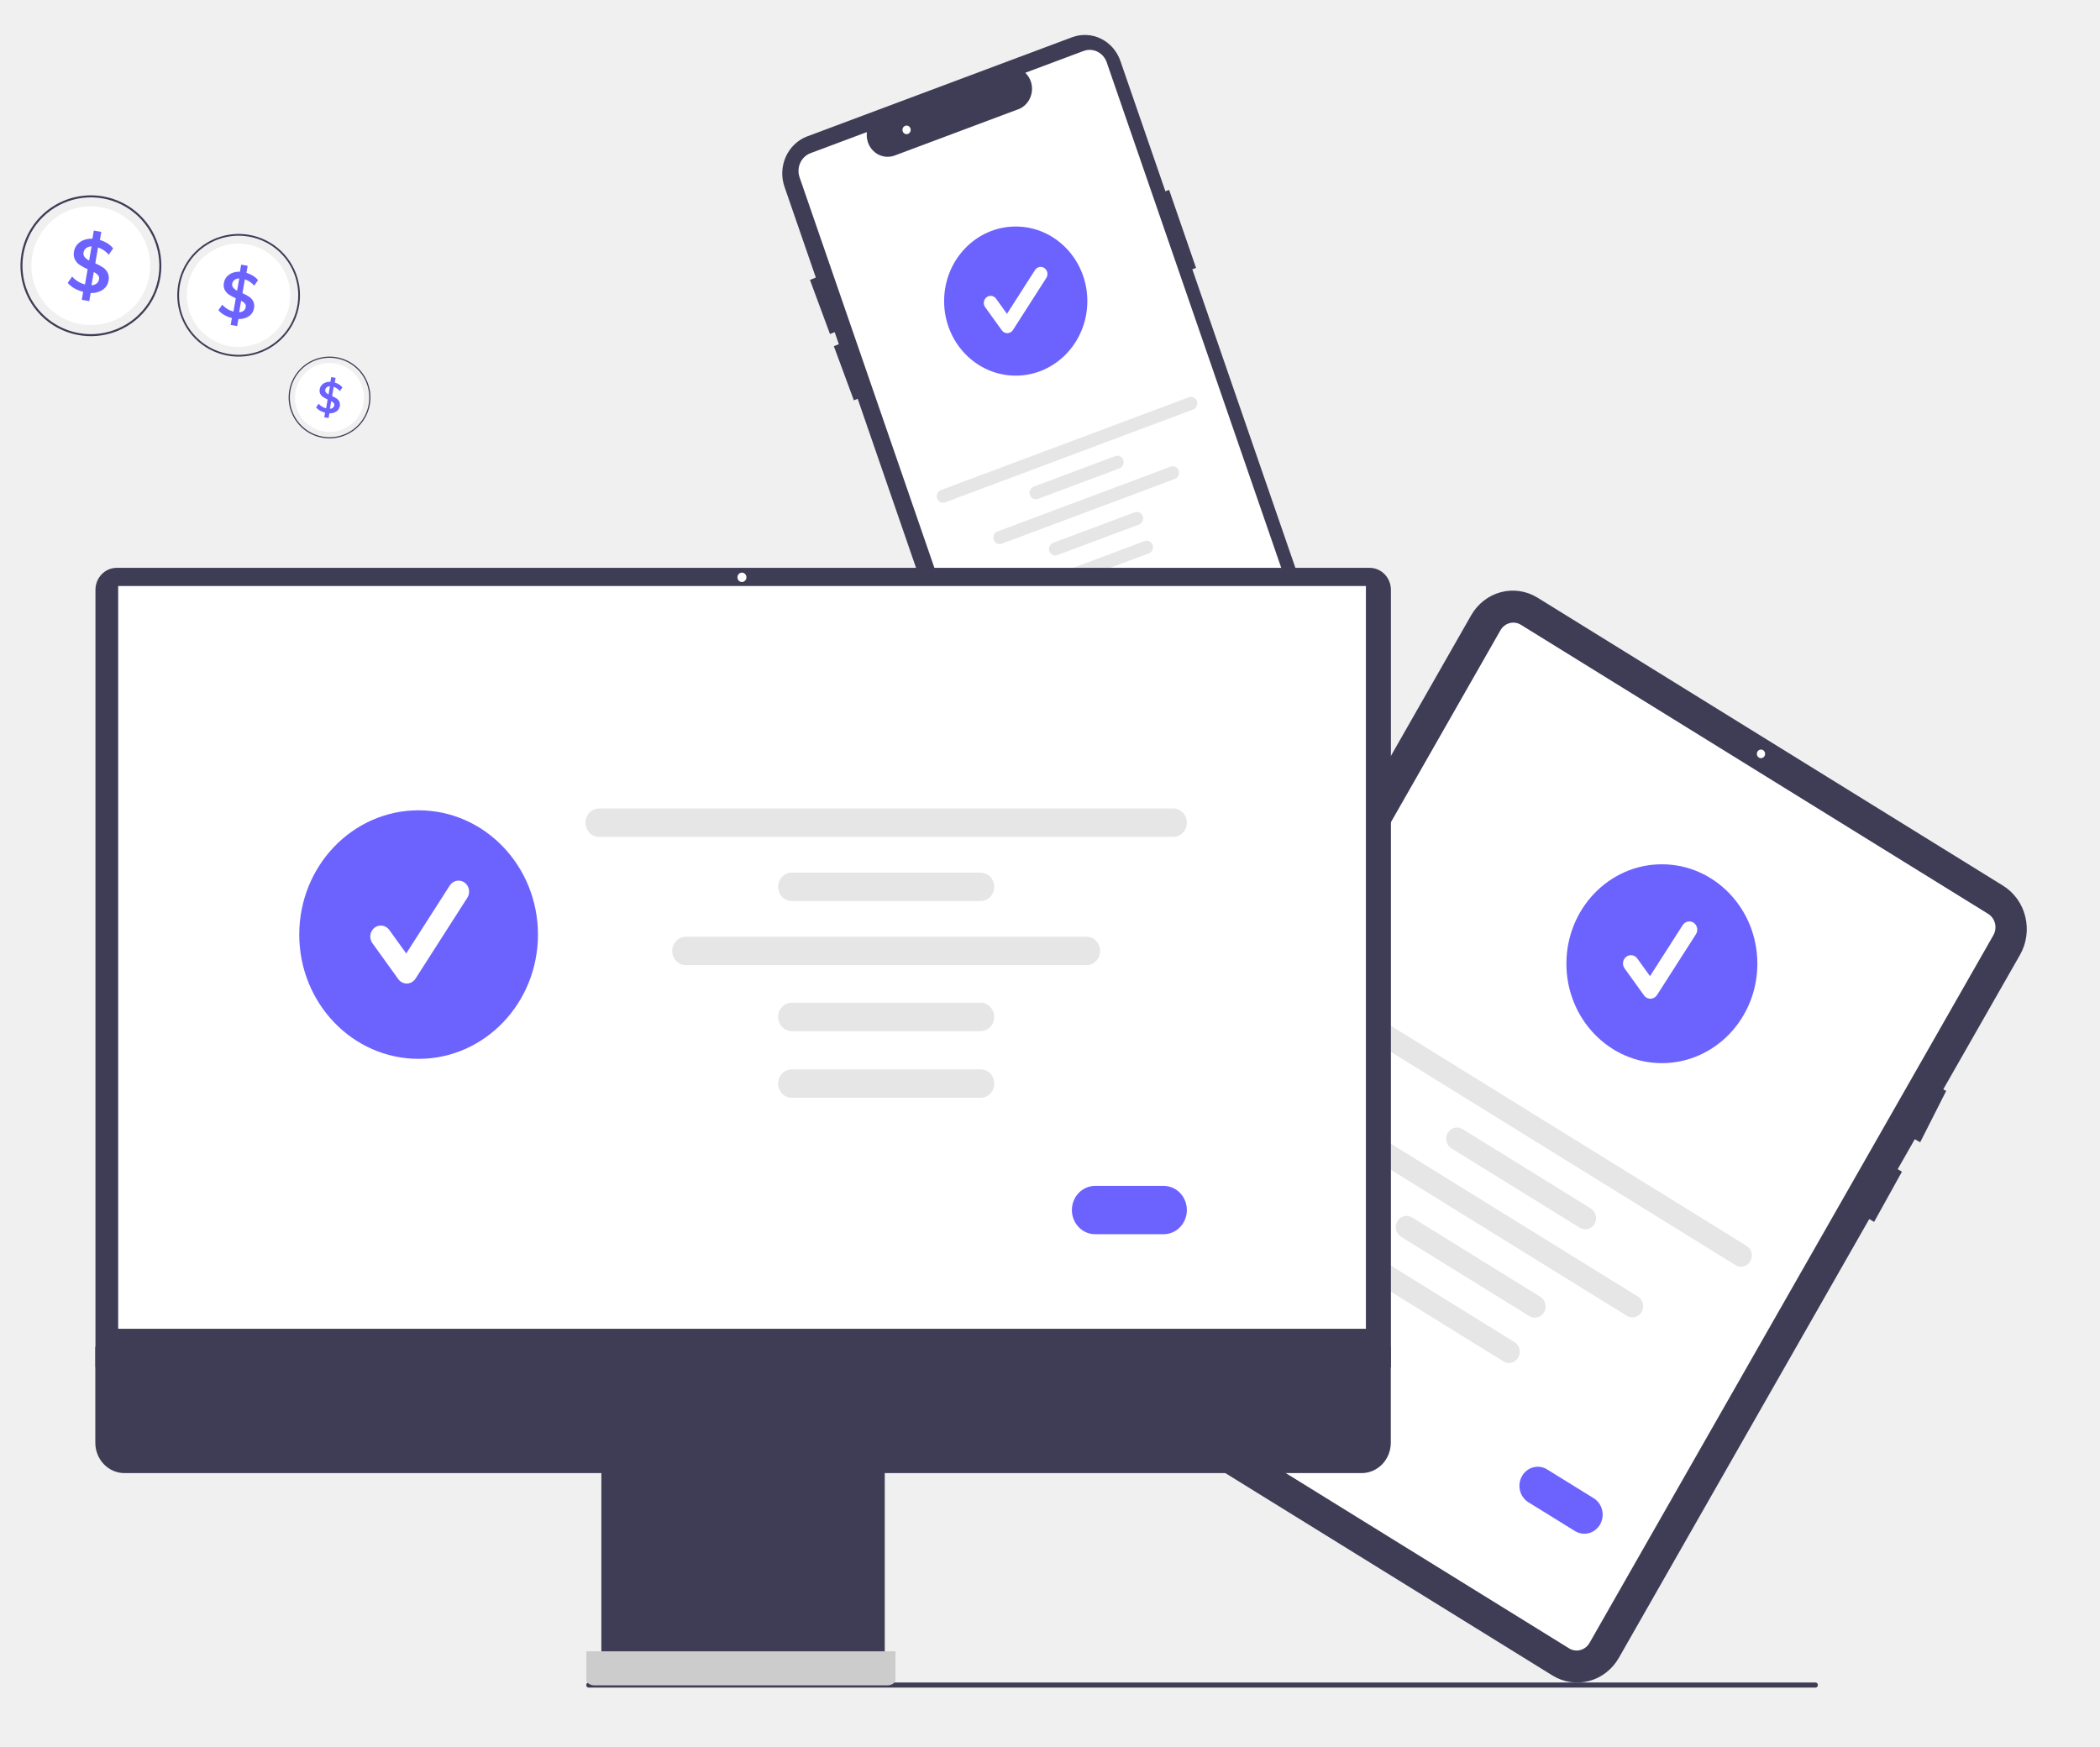
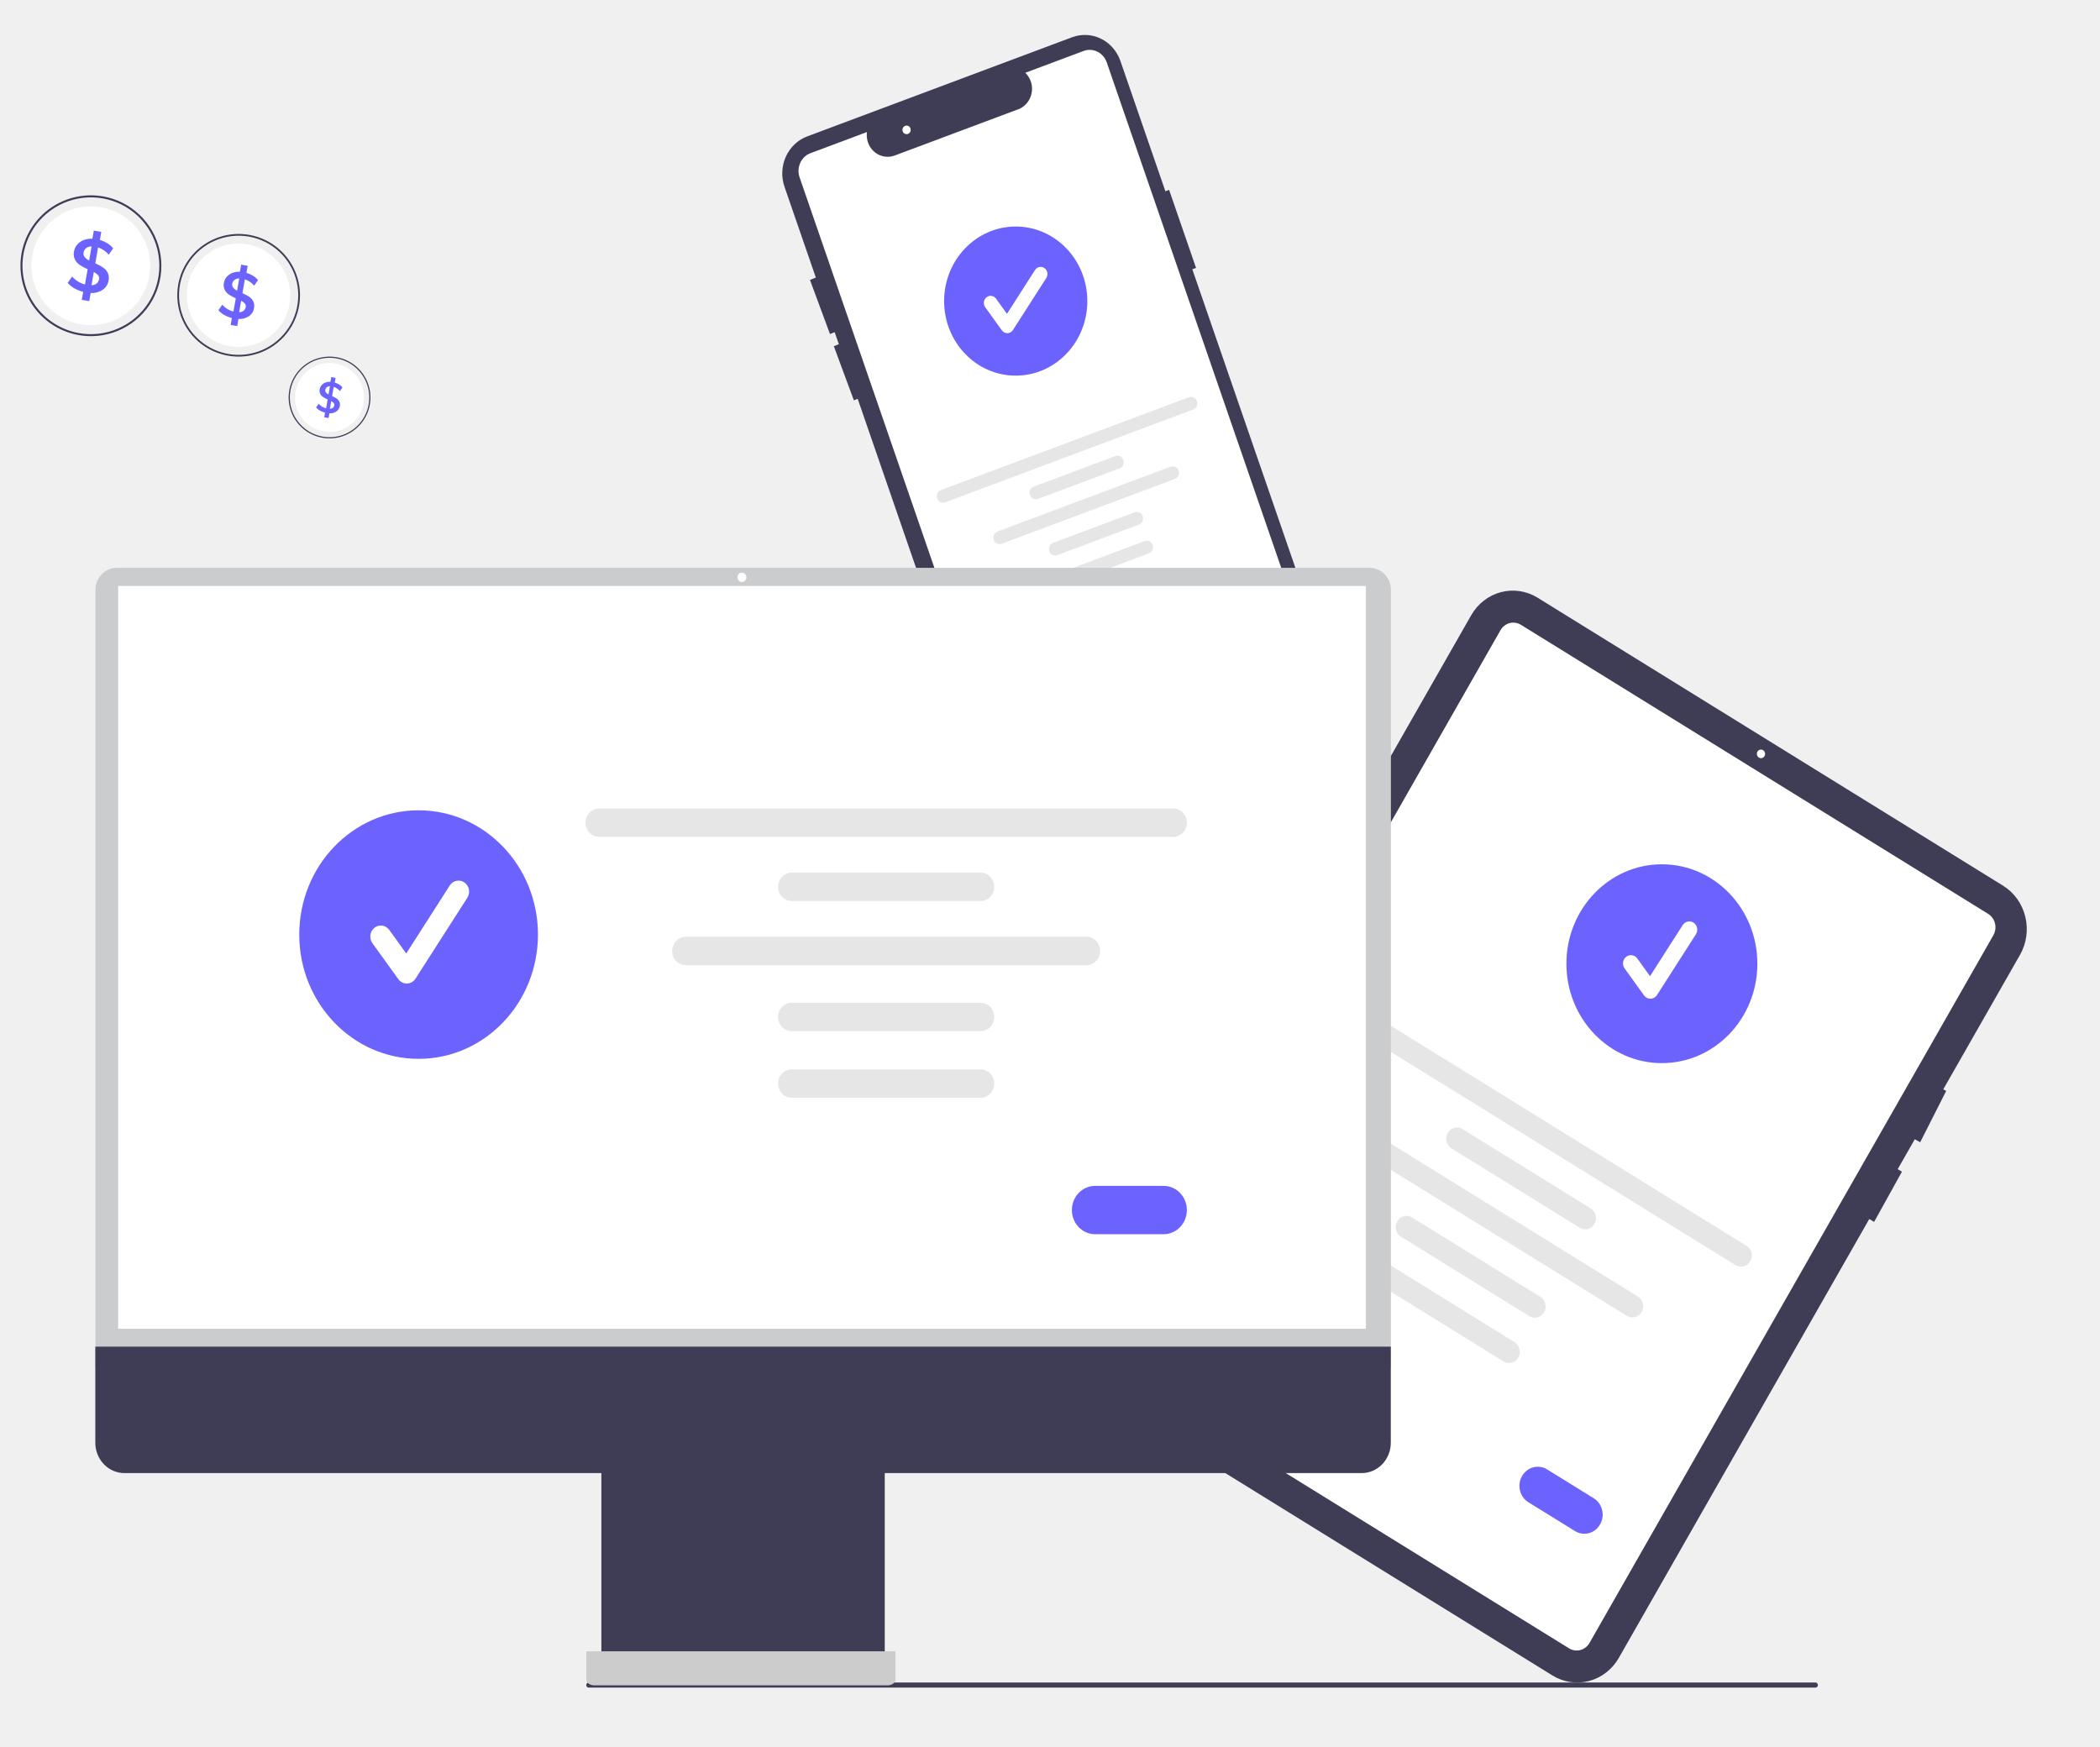
<svg xmlns="http://www.w3.org/2000/svg" width="1243" height="1034" viewBox="0 0 1243 1034" fill="none">
  <path d="M792.437 410.573L705.743 159.414L707.942 158.591L691.998 112.396L689.799 113.22L663.18 36.107C662.186 33.227 660.657 30.579 658.681 28.314C656.704 26.049 654.318 24.212 651.659 22.908C649.001 21.603 646.122 20.857 643.186 20.711C640.25 20.565 637.316 21.023 634.55 22.058L477.827 80.724C475.061 81.759 472.518 83.352 470.343 85.41C468.169 87.469 466.404 89.953 465.152 92.722C463.899 95.49 463.182 98.489 463.042 101.546C462.902 104.603 463.342 107.659 464.336 110.539L482.895 164.307L479.421 165.7L491.269 197.738L494.05 196.623L496.509 203.749L493.55 204.936L505.398 236.974L507.664 236.065L593.592 485.005C594.582 487.889 596.108 490.541 598.084 492.809C600.06 495.077 602.446 496.916 605.106 498.221C607.766 499.527 610.647 500.272 613.585 500.415C616.522 500.558 619.458 500.096 622.223 499.055L778.946 440.389C784.527 438.292 789.082 433.975 791.611 428.386C794.14 422.796 794.437 416.39 792.437 410.573Z" fill="#3F3D56" />
  <path d="M613.981 490.777C611.774 490.772 609.622 490.059 607.817 488.736C606.013 487.412 604.644 485.543 603.895 483.38L473.275 104.962C472.314 102.174 472.454 99.104 473.667 96.424C474.879 93.745 477.063 91.677 479.74 90.675L513.085 78.193L513.036 79.408C512.95 81.517 513.364 83.616 514.241 85.519C515.117 87.422 516.43 89.072 518.063 90.322C519.696 91.573 521.6 92.386 523.606 92.689C525.611 92.993 527.658 92.779 529.566 92.065L603.57 64.363C605.357 63.511 606.925 62.233 608.149 60.632C609.373 59.031 610.218 57.153 610.616 55.149C611.009 53.179 610.949 51.139 610.442 49.197C609.934 47.255 608.993 45.466 607.694 43.975L606.913 43.071L641.358 30.177C644.034 29.179 646.982 29.327 649.554 30.589C652.126 31.852 654.112 34.124 655.077 36.909L779.7 397.952C782.244 405.348 781.866 413.493 778.65 420.6C775.434 427.706 769.643 433.194 762.547 435.86L617.615 490.113C616.449 490.551 615.22 490.775 613.981 490.777Z" fill="white" />
  <path d="M601.212 222.372C624.621 222.372 643.598 202.61 643.598 178.232C643.598 153.854 624.621 134.092 601.212 134.092C577.803 134.092 558.826 153.854 558.826 178.232C558.826 202.61 577.803 222.372 601.212 222.372Z" fill="#6C63FF" />
  <path d="M706.245 242.422L559.459 297.368C559.001 297.541 558.514 297.618 558.027 297.595C557.54 297.571 557.062 297.448 556.62 297.232C556.179 297.016 555.783 296.712 555.455 296.336C555.127 295.961 554.873 295.522 554.708 295.044C554.543 294.566 554.47 294.059 554.494 293.552C554.517 293.045 554.636 292.547 554.845 292.088C555.053 291.629 555.346 291.217 555.708 290.876C556.069 290.535 556.491 290.272 556.951 290.101L703.737 235.155C704.661 234.812 705.679 234.864 706.566 235.301C707.454 235.738 708.139 236.524 708.471 237.486C708.803 238.448 708.755 239.508 708.338 240.433C707.921 241.358 707.168 242.074 706.245 242.422Z" fill="#E6E6E6" />
  <path d="M662.654 277.26L614.372 295.334C613.914 295.506 613.427 295.583 612.94 295.56C612.453 295.536 611.975 295.413 611.534 295.197C611.093 294.981 610.697 294.677 610.369 294.301C610.041 293.926 609.787 293.486 609.622 293.009C609.457 292.531 609.384 292.024 609.408 291.517C609.431 291.01 609.55 290.513 609.759 290.053C609.967 289.594 610.26 289.183 610.621 288.842C610.982 288.501 611.405 288.237 611.864 288.066L660.146 269.993C661.071 269.647 662.091 269.697 662.98 270.134C663.87 270.57 664.556 271.357 664.889 272.321C665.222 273.284 665.173 274.346 664.754 275.273C664.335 276.199 663.58 276.914 662.654 277.26Z" fill="#E6E6E6" />
  <path d="M674.138 310.53L625.856 328.604C625.397 328.775 624.911 328.851 624.425 328.827C623.938 328.803 623.461 328.679 623.021 328.463C622.581 328.247 622.185 327.942 621.858 327.567C621.53 327.192 621.277 326.753 621.112 326.276C620.947 325.799 620.875 325.293 620.898 324.786C620.921 324.28 621.04 323.783 621.247 323.324C621.455 322.866 621.747 322.454 622.107 322.113C622.468 321.772 622.889 321.508 623.347 321.336L671.629 303.263C672.555 302.917 673.574 302.967 674.464 303.404C675.353 303.84 676.04 304.627 676.373 305.591C676.705 306.554 676.657 307.616 676.237 308.542C675.818 309.469 675.063 310.184 674.138 310.53Z" fill="#E6E6E6" />
  <path d="M680.02 327.571L631.738 345.644C631.28 345.817 630.793 345.894 630.306 345.871C629.819 345.848 629.341 345.725 628.899 345.509C628.458 345.293 628.062 344.989 627.733 344.613C627.405 344.237 627.151 343.798 626.986 343.32C626.821 342.842 626.748 342.335 626.772 341.828C626.795 341.321 626.915 340.823 627.123 340.364C627.332 339.905 627.625 339.493 627.987 339.152C628.348 338.811 628.771 338.548 629.23 338.377L677.512 320.304C677.97 320.131 678.457 320.054 678.944 320.077C679.431 320.101 679.909 320.224 680.351 320.44C680.792 320.656 681.188 320.96 681.516 321.336C681.844 321.711 682.098 322.151 682.263 322.628C682.428 323.106 682.501 323.613 682.477 324.12C682.454 324.628 682.335 325.125 682.126 325.584C681.918 326.043 681.625 326.455 681.263 326.796C680.902 327.137 680.48 327.4 680.02 327.571Z" fill="#E6E6E6" />
  <path d="M695.394 283.526L592.956 321.871C592.497 322.044 592.01 322.121 591.523 322.098C591.036 322.075 590.558 321.951 590.117 321.736C589.676 321.52 589.28 321.215 588.951 320.84C588.623 320.464 588.369 320.025 588.204 319.547C588.04 319.069 587.967 318.562 587.99 318.055C588.014 317.548 588.133 317.05 588.341 316.591C588.55 316.132 588.843 315.72 589.204 315.38C589.566 315.039 589.988 314.775 590.447 314.605L692.886 276.259C693.344 276.086 693.831 276.009 694.318 276.033C694.805 276.056 695.283 276.179 695.724 276.395C696.165 276.611 696.562 276.915 696.89 277.291C697.218 277.666 697.472 278.106 697.637 278.583C697.802 279.061 697.874 279.568 697.851 280.075C697.827 280.583 697.708 281.08 697.5 281.539C697.291 281.998 696.998 282.41 696.637 282.751C696.275 283.092 695.853 283.355 695.394 283.526Z" fill="#E6E6E6" />
  <path d="M674.76 368.937L657.229 375.499C655.655 376.087 653.922 376 652.411 375.258C650.899 374.515 649.732 373.178 649.167 371.54C648.602 369.902 648.684 368.098 649.396 366.523C650.108 364.948 651.391 363.732 652.963 363.142L670.494 356.58C672.067 355.992 673.8 356.079 675.312 356.822C676.824 357.564 677.99 358.901 678.556 360.539C679.121 362.177 679.039 363.982 678.327 365.556C677.615 367.131 676.332 368.347 674.76 368.937Z" fill="#6C63FF" />
  <path d="M536.61 79.417C537.957 79.417 539.048 78.28 539.048 76.878C539.048 75.476 537.957 74.339 536.61 74.339C535.264 74.339 534.172 75.476 534.172 76.878C534.172 78.28 535.264 79.417 536.61 79.417Z" fill="white" />
  <path d="M1054.49 784.755C1056.72 775.902 1062.07 768.249 1069.48 763.322C1070.21 762.834 1069.45 761.673 1068.71 762.16C1061.02 767.303 1055.46 775.279 1053.16 784.496C1052.95 785.375 1054.28 785.629 1054.49 784.755Z" fill="white" />
  <path d="M1195.66 565.233L1150.23 644.849L1151.96 645.797L1136.57 676.172L1133.37 674.406L1123.26 692.112L1125.77 693.616L1109.29 723.337L1106.43 721.62L958.188 981.426C954.301 988.225 947.982 993.14 940.618 995.092C933.254 997.045 925.447 995.875 918.91 991.84L643.32 821.312C636.791 817.264 632.07 810.683 630.195 803.014C628.321 795.345 629.444 787.215 633.32 780.408L870.794 364.216C874.682 357.417 881.001 352.501 888.365 350.549C895.729 348.597 903.535 349.767 910.072 353.802L1185.66 524.33C1192.19 528.381 1196.91 534.961 1198.78 542.629C1200.66 550.297 1199.53 558.426 1195.66 565.233Z" fill="#3F3D56" />
  <path d="M928.732 975.774L652.171 804.647C650.159 803.399 648.705 801.37 648.127 799.007C647.549 796.643 647.895 794.137 649.089 792.039L888.139 373.077C889.338 370.982 891.285 369.467 893.555 368.865C895.825 368.264 898.231 368.624 900.246 369.868L1176.81 540.995C1178.82 542.243 1180.27 544.272 1180.85 546.635C1181.43 548.999 1181.08 551.505 1179.89 553.603L940.84 972.565C939.641 974.66 937.693 976.175 935.423 976.777C933.153 977.378 930.747 977.018 928.732 975.774Z" fill="white" />
  <path d="M1042.34 448.809C1043.68 448.809 1044.77 447.673 1044.77 446.27C1044.77 444.868 1043.68 443.732 1042.34 443.732C1040.99 443.732 1039.9 444.868 1039.9 446.27C1039.9 447.673 1040.99 448.809 1042.34 448.809Z" fill="white" />
  <path d="M1027.25 748.927L796.389 606.079C795.665 605.635 795.032 605.046 794.527 604.347C794.022 603.647 793.654 602.851 793.445 602.003C793.237 601.156 793.19 600.273 793.31 599.407C793.429 598.541 793.712 597.708 794.141 596.956C794.57 596.203 795.138 595.547 795.811 595.023C796.485 594.5 797.251 594.12 798.066 593.906C798.88 593.692 799.728 593.647 800.559 593.775C801.39 593.903 802.189 594.2 802.91 594.65L1033.77 737.498C1034.49 737.942 1035.13 738.531 1035.63 739.23C1036.14 739.93 1036.5 740.726 1036.71 741.574C1036.92 742.421 1036.97 743.303 1036.85 744.17C1036.73 745.036 1036.45 745.869 1036.02 746.621C1035.59 747.374 1035.02 748.03 1034.35 748.554C1033.67 749.077 1032.91 749.457 1032.09 749.671C1031.28 749.885 1030.43 749.93 1029.6 749.802C1028.77 749.674 1027.97 749.377 1027.25 748.927Z" fill="#E6E6E6" />
  <path d="M935.067 726.793L859.131 679.806C858.41 679.36 857.78 678.771 857.278 678.071C856.776 677.372 856.411 676.577 856.204 675.731C855.997 674.885 855.953 674.005 856.072 673.14C856.192 672.276 856.474 671.445 856.902 670.695C857.331 669.944 857.897 669.289 858.568 668.766C859.24 668.243 860.004 667.863 860.816 667.648C861.629 667.433 862.474 667.386 863.304 667.511C864.133 667.636 864.931 667.93 865.652 668.376L941.588 715.363C942.309 715.809 942.938 716.398 943.44 717.098C943.942 717.797 944.307 718.592 944.513 719.438C944.72 720.284 944.765 721.164 944.645 722.028C944.525 722.892 944.243 723.723 943.815 724.473C943.387 725.224 942.821 725.879 942.149 726.402C941.478 726.925 940.714 727.305 939.902 727.52C939.09 727.735 938.245 727.782 937.415 727.657C936.585 727.532 935.787 727.239 935.067 726.793Z" fill="#E6E6E6" />
  <path d="M905.211 779.118L829.275 732.131C827.82 731.231 826.768 729.765 826.35 728.057C825.933 726.348 826.184 724.537 827.049 723.022C827.914 721.506 829.321 720.41 830.961 719.975C832.602 719.54 834.341 719.802 835.796 720.702L911.732 767.689C912.453 768.135 913.082 768.724 913.584 769.423C914.086 770.122 914.451 770.918 914.658 771.764C914.864 772.61 914.909 773.49 914.789 774.354C914.67 775.218 914.387 776.049 913.959 776.799C913.531 777.55 912.965 778.205 912.294 778.728C911.622 779.25 910.859 779.63 910.046 779.845C909.234 780.061 908.389 780.107 907.559 779.983C906.729 779.858 905.931 779.564 905.211 779.118Z" fill="#E6E6E6" />
  <path d="M889.92 805.919L813.984 758.932C813.261 758.487 812.63 757.898 812.126 757.199C811.622 756.5 811.255 755.704 811.047 754.857C810.839 754.01 810.794 753.129 810.913 752.263C811.033 751.398 811.315 750.566 811.744 749.814C812.173 749.062 812.74 748.406 813.412 747.883C814.085 747.36 814.85 746.98 815.664 746.766C816.478 746.551 817.324 746.506 818.155 746.632C818.986 746.759 819.784 747.055 820.505 747.503L896.441 794.49C897.165 794.934 897.798 795.522 898.303 796.222C898.808 796.921 899.176 797.718 899.385 798.565C899.594 799.413 899.64 800.295 899.521 801.162C899.401 802.028 899.119 802.861 898.69 803.614C898.261 804.366 897.693 805.023 897.019 805.546C896.346 806.069 895.579 806.449 894.765 806.663C893.95 806.877 893.102 806.922 892.271 806.794C891.439 806.666 890.64 806.369 889.92 805.919Z" fill="#E6E6E6" />
  <path d="M962.936 778.94L801.826 679.25C800.378 678.346 799.332 676.881 798.919 675.176C798.506 673.471 798.758 671.665 799.621 670.154C800.483 668.642 801.886 667.548 803.521 667.111C805.156 666.673 806.892 666.929 808.347 667.821L969.457 767.511C970.181 767.955 970.814 768.544 971.32 769.243C971.825 769.943 972.192 770.739 972.401 771.587C972.61 772.434 972.657 773.317 972.537 774.183C972.418 775.049 972.136 775.882 971.706 776.635C971.277 777.387 970.709 778.044 970.036 778.567C969.362 779.091 968.596 779.47 967.781 779.684C966.966 779.899 966.119 779.943 965.287 779.815C964.456 779.688 963.657 779.39 962.936 778.94Z" fill="#E6E6E6" />
  <path d="M932.229 906.344L904.657 889.284C902.185 887.751 900.399 885.259 899.691 882.355C898.983 879.452 899.411 876.374 900.88 873.799C902.35 871.224 904.741 869.361 907.528 868.62C910.315 867.88 913.271 868.322 915.746 869.849L943.318 886.91C945.792 888.441 947.582 890.933 948.292 893.839C949.002 896.744 948.575 899.824 947.104 902.401C945.634 904.978 943.241 906.842 940.451 907.581C937.661 908.321 934.703 907.876 932.229 906.344Z" fill="#6C63FF" />
  <path d="M983.67 629.34C1014.88 629.34 1040.19 602.99 1040.19 570.486C1040.19 537.982 1014.88 511.632 983.67 511.632C952.458 511.632 927.155 537.982 927.155 570.486C927.155 602.99 952.458 629.34 983.67 629.34Z" fill="#6C63FF" />
-   <path d="M56.5 809.451H823.286V349.159C823.282 345.71 821.959 342.404 819.607 339.965C817.255 337.527 814.066 336.155 810.74 336.151H69.046C65.72 336.155 62.531 337.527 60.179 339.965C57.827 342.404 56.504 345.71 56.5 349.159V809.451Z" fill="#3F3D56" />
+   <path d="M56.5 809.451H823.286V349.159C823.282 345.71 821.959 342.404 819.607 339.965C817.255 337.527 814.066 336.155 810.74 336.151H69.046C65.72 336.155 62.531 337.527 60.179 339.965C57.827 342.404 56.504 345.71 56.5 349.159V809.451Z" fill="#CBCCCE" />
  <path d="M808.488 346.908H69.952V786.593H808.488V346.908Z" fill="white" />
  <path d="M56.416 797.169V854.069C56.416 856.427 56.862 858.763 57.729 860.942C58.596 863.122 59.866 865.102 61.468 866.77C63.07 868.438 64.971 869.761 67.064 870.664C69.156 871.566 71.399 872.031 73.665 872.031H355.949V984.325H352.199C351.905 984.325 351.614 984.385 351.342 984.502C351.07 984.619 350.823 984.791 350.615 985.008C350.407 985.225 350.242 985.482 350.129 985.765C350.017 986.048 349.959 986.351 349.959 986.658V994.468C349.959 994.775 350.017 995.078 350.129 995.361C350.242 995.644 350.407 995.902 350.615 996.118C350.823 996.335 351.07 996.507 351.342 996.624C351.614 996.741 351.905 996.802 352.199 996.802H439.819H527.438C527.732 996.802 528.024 996.741 528.296 996.624C528.567 996.507 528.814 996.335 529.022 996.118C529.231 995.902 529.396 995.644 529.508 995.361C529.621 995.078 529.679 994.775 529.679 994.468V986.658C529.679 986.352 529.621 986.048 529.508 985.765C529.396 985.482 529.231 985.225 529.022 985.008C528.814 984.791 528.567 984.619 528.296 984.502C528.024 984.385 527.732 984.325 527.438 984.325H523.688V872.031H805.973C808.238 872.031 810.481 871.566 812.574 870.664C814.666 869.761 816.568 868.438 818.169 866.77C819.771 865.102 821.042 863.122 821.908 860.943C822.775 858.763 823.221 856.427 823.221 854.069V797.169L56.416 797.169Z" fill="#3F3D56" />
  <path d="M694.43 495.415H354.627C352.485 495.415 350.43 494.529 348.915 492.951C347.401 491.374 346.55 489.235 346.55 487.004C346.55 484.773 347.401 482.634 348.915 481.056C350.43 479.479 352.485 478.593 354.627 478.593H694.43C696.572 478.593 698.627 479.479 700.142 481.056C701.656 482.634 702.507 484.773 702.507 487.004C702.507 489.235 701.656 491.374 700.142 492.951C698.627 494.529 696.572 495.415 694.43 495.415Z" fill="#E6E6E6" />
  <path d="M580.414 533.384H468.643C466.501 533.384 464.446 532.498 462.931 530.921C461.416 529.343 460.565 527.204 460.565 524.973C460.565 522.742 461.416 520.602 462.931 519.025C464.446 517.447 466.501 516.561 468.643 516.561H580.414C582.556 516.561 584.61 517.447 586.125 519.025C587.64 520.602 588.491 522.742 588.491 524.973C588.491 527.204 587.64 529.343 586.125 530.921C584.61 532.498 582.556 533.384 580.414 533.384Z" fill="#E6E6E6" />
  <path d="M580.414 610.403H468.643C466.501 610.403 464.446 609.517 462.931 607.939C461.416 606.362 460.565 604.222 460.565 601.991C460.565 599.761 461.416 597.621 462.931 596.044C464.446 594.466 466.501 593.58 468.643 593.58H580.414C582.556 593.58 584.61 594.466 586.125 596.044C587.64 597.621 588.491 599.761 588.491 601.991C588.491 604.222 587.64 606.362 586.125 607.939C584.61 609.517 582.556 610.403 580.414 610.403Z" fill="#E6E6E6" />
  <path d="M580.414 649.851H468.643C467.582 649.851 466.532 649.633 465.552 649.211C464.572 648.788 463.682 648.168 462.932 647.387C462.182 646.606 461.587 645.679 461.181 644.659C460.775 643.638 460.566 642.544 460.566 641.44C460.566 640.335 460.775 639.242 461.181 638.221C461.587 637.201 462.182 636.273 462.932 635.492C463.682 634.711 464.572 634.092 465.552 633.669C466.532 633.246 467.582 633.029 468.643 633.029H580.414C581.474 633.029 582.525 633.246 583.505 633.669C584.485 634.092 585.375 634.711 586.125 635.492C586.875 636.273 587.47 637.201 587.876 638.221C588.282 639.242 588.491 640.335 588.491 641.44C588.491 642.544 588.282 643.638 587.876 644.659C587.47 645.679 586.875 646.606 586.125 647.387C585.375 648.168 584.485 648.788 583.505 649.211C582.525 649.633 581.474 649.851 580.414 649.851Z" fill="#E6E6E6" />
  <path d="M643.099 571.353H405.959C403.817 571.353 401.762 570.467 400.248 568.89C398.733 567.312 397.882 565.173 397.882 562.942C397.882 560.711 398.733 558.572 400.248 556.994C401.762 555.417 403.817 554.531 405.959 554.531H643.099C645.241 554.531 647.296 555.417 648.81 556.994C650.325 558.572 651.176 560.711 651.176 562.942C651.176 565.173 650.325 567.312 648.81 568.89C647.296 570.467 645.241 571.353 643.099 571.353Z" fill="#E6E6E6" />
  <path d="M688.773 730.619H648.19C644.547 730.619 641.054 729.112 638.478 726.43C635.902 723.747 634.455 720.109 634.455 716.316C634.455 712.523 635.902 708.885 638.478 706.202C641.054 703.52 644.547 702.013 648.19 702.013H688.773C692.416 702.013 695.91 703.52 698.485 706.202C701.061 708.885 702.508 712.523 702.508 716.316C702.508 720.109 701.061 723.747 698.485 726.43C695.91 729.112 692.416 730.619 688.773 730.619Z" fill="#6C63FF" />
  <path d="M247.774 626.808C286.789 626.808 318.418 593.871 318.418 553.241C318.418 512.611 286.789 479.674 247.774 479.674C208.758 479.674 177.13 512.611 177.13 553.241C177.13 593.871 208.758 626.808 247.774 626.808Z" fill="#6C63FF" />
  <path d="M1074.67 999H348.332C347.979 998.999 347.64 998.84 347.39 998.559C347.14 998.278 347 997.897 347 997.5C347 997.103 347.39 996.441 347.39 996.441C347.39 996.441 347.979 996.001 348.332 996H1074.67C1075.02 996.001 1075.36 996.16 1075.61 996.441C1075.86 996.722 1076 997.103 1076 997.5C1076 997.897 1075.86 998.278 1075.61 998.559C1075.36 998.84 1075.02 998.999 1074.67 999Z" fill="#3F3D56" />
  <path d="M439.153 344.528C440.623 344.528 441.815 343.287 441.815 341.755C441.815 340.224 440.623 338.983 439.153 338.983C437.682 338.983 436.49 340.224 436.49 341.755C436.49 343.287 437.682 344.528 439.153 344.528Z" fill="white" />
  <path d="M240.752 582.217C239.781 582.217 238.824 581.982 237.956 581.529C237.087 581.077 236.332 580.421 235.75 579.612L220.413 558.315C219.92 557.631 219.561 556.853 219.358 556.024C219.154 555.196 219.109 554.334 219.225 553.487C219.341 552.641 219.616 551.826 220.035 551.09C220.453 550.354 221.007 549.712 221.664 549.198C222.321 548.685 223.068 548.312 223.864 548.1C224.659 547.888 225.487 547.841 226.3 547.962C227.113 548.083 227.895 548.369 228.602 548.805C229.308 549.241 229.926 549.817 230.418 550.501L240.452 564.433L266.224 524.176C267.146 522.745 268.576 521.753 270.2 521.418C271.823 521.082 273.508 521.431 274.885 522.387C276.263 523.343 277.22 524.829 277.547 526.519C277.874 528.208 277.544 529.964 276.631 531.401L245.956 579.317C245.401 580.183 244.655 580.899 243.78 581.403C242.905 581.907 241.926 582.186 240.926 582.215C240.868 582.216 240.81 582.217 240.752 582.217Z" fill="white" />
  <path d="M976.879 591.225C976.149 591.225 975.43 591.048 974.778 590.708C974.125 590.368 973.558 589.875 973.12 589.267L961.598 573.266C961.228 572.752 960.958 572.167 960.805 571.545C960.652 570.922 960.618 570.275 960.705 569.638C960.793 569.002 960.999 568.39 961.314 567.838C961.628 567.285 962.044 566.802 962.538 566.416C963.031 566.031 963.593 565.75 964.19 565.591C964.788 565.431 965.41 565.396 966.021 565.487C966.632 565.578 967.219 565.793 967.75 566.12C968.281 566.448 968.745 566.881 969.115 567.395L976.653 577.862L996.015 547.616C996.708 546.541 997.782 545.795 999.002 545.543C1000.22 545.291 1001.49 545.553 1002.52 546.272C1003.56 546.99 1004.28 548.106 1004.52 549.376C1004.77 550.645 1004.52 551.965 1003.83 553.044L980.788 589.046C980.371 589.697 979.811 590.234 979.153 590.613C978.496 590.992 977.76 591.201 977.009 591.223C976.966 591.224 976.922 591.225 976.879 591.225Z" fill="white" />
  <path d="M596.224 197.233C595.599 197.233 594.983 197.081 594.424 196.79C593.864 196.499 593.378 196.076 593.003 195.555L583.127 181.84C582.809 181.399 582.578 180.898 582.447 180.364C582.316 179.831 582.287 179.276 582.362 178.73C582.437 178.185 582.614 177.661 582.883 177.187C583.153 176.713 583.509 176.299 583.932 175.968C584.355 175.638 584.837 175.398 585.349 175.261C585.861 175.124 586.394 175.094 586.918 175.172C587.441 175.25 587.945 175.434 588.4 175.715C588.855 175.996 589.253 176.367 589.57 176.807L596.031 185.779L612.627 159.854C613.221 158.932 614.142 158.293 615.187 158.077C616.233 157.861 617.318 158.086 618.205 158.702C619.092 159.317 619.708 160.274 619.919 161.362C620.129 162.45 619.917 163.581 619.329 164.507L599.575 195.365C599.218 195.923 598.738 196.384 598.174 196.709C597.61 197.033 596.98 197.213 596.336 197.231C596.299 197.232 596.262 197.233 596.224 197.233Z" fill="white" />
  <path d="M60.945 116.248C50.267 114.399 39.288 116.775 30.332 122.874C21.375 128.973 15.145 138.317 12.959 148.926C12.875 149.341 12.795 149.762 12.722 150.185C11.311 158.307 12.341 166.666 15.682 174.204C19.023 181.741 24.526 188.119 31.493 192.531C38.461 196.942 46.581 199.19 54.826 198.989C63.072 198.788 71.073 196.147 77.817 191.401C84.561 186.655 89.745 180.017 92.715 172.325C95.685 164.634 96.306 156.235 94.5 148.191C92.694 140.146 88.542 132.818 82.569 127.132C76.597 121.447 69.071 117.659 60.945 116.248ZM46.877 197.213C36.297 195.365 26.882 189.397 20.699 180.618C14.516 171.84 12.069 160.968 13.896 150.389C13.991 149.843 14.096 149.305 14.213 148.775C15.888 141.016 19.809 133.919 25.487 128.369C31.165 122.819 38.351 119.059 46.149 117.558C53.948 116.056 62.016 116.88 69.351 119.925C76.685 122.97 82.962 128.104 87.401 134.686C91.84 141.269 94.246 149.011 94.318 156.949C94.391 164.887 92.127 172.671 87.809 179.334C83.491 185.997 77.309 191.244 70.032 194.422C62.754 197.601 54.702 198.572 46.877 197.213Z" fill="#3F3D56" />
  <path d="M88.366 163.312C86.771 172.492 81.592 180.663 73.97 186.028C66.347 191.392 56.905 193.51 47.721 191.915C38.536 190.321 30.361 185.145 24.995 177.526C19.628 169.906 17.509 160.469 19.104 151.288C19.295 150.191 19.535 149.12 19.821 148.07C22.195 139.355 27.836 131.888 35.572 127.221C43.309 122.553 52.547 121.043 61.368 123.005C70.189 124.966 77.915 130.248 82.942 137.754C87.97 145.259 89.912 154.412 88.366 163.312Z" fill="white" />
  <path d="M63.722 161.408C63.075 160.159 62.122 159.093 60.953 158.31C59.505 157.38 57.984 156.57 56.404 155.888L58.041 146.466C60.509 147.288 62.697 148.783 64.359 150.784L66.981 147.039C66.051 145.868 64.923 144.868 63.648 144.085C62.238 143.207 60.716 142.522 59.123 142.048L59.953 137.272L55.521 136.503L54.683 141.326C52.939 141.221 51.192 141.488 49.558 142.11C48.084 142.669 46.766 143.577 45.718 144.756C44.714 145.909 44.052 147.32 43.807 148.83C43.447 150.45 43.641 152.143 44.356 153.64C45.028 154.945 46.021 156.057 47.241 156.872C48.711 157.826 50.258 158.654 51.866 159.349L50.297 168.379C47.346 167.634 44.694 166.003 42.698 163.705L40.075 167.456C41.188 168.756 42.521 169.851 44.012 170.69C45.645 171.616 47.399 172.311 49.222 172.755L48.4 177.49L52.831 178.259L53.669 173.437C56.177 173.595 58.669 172.938 60.773 171.563C61.703 170.937 62.492 170.126 63.092 169.179C63.692 168.232 64.088 167.171 64.256 166.063C64.604 164.496 64.416 162.856 63.722 161.408ZM52.756 154.227C51.733 153.713 50.823 153 50.079 152.131C49.787 151.765 49.581 151.339 49.474 150.883C49.367 150.428 49.362 149.955 49.46 149.497C49.61 148.447 50.17 147.498 51.019 146.86C51.951 146.199 53.068 145.845 54.212 145.849L52.756 154.227ZM57.19 167.859C56.308 168.496 55.245 168.835 54.156 168.825L55.506 161.057C56.47 161.504 57.334 162.141 58.046 162.931C58.312 163.251 58.503 163.628 58.603 164.033C58.703 164.437 58.711 164.859 58.626 165.267C58.492 166.281 57.979 167.207 57.19 167.859Z" fill="#6C63FF" />
  <path d="M147.465 139.028C138.165 137.417 128.602 139.486 120.802 144.799C113.001 150.111 107.575 158.248 105.671 167.489C105.597 167.85 105.528 168.217 105.464 168.585C104.235 175.66 105.132 182.94 108.042 189.505C110.953 196.07 115.745 201.625 121.814 205.467C127.882 209.31 134.954 211.267 142.136 211.092C149.318 210.917 156.286 208.617 162.16 204.483C168.034 200.35 172.549 194.568 175.136 187.869C177.722 181.17 178.263 173.855 176.69 166.848C175.117 159.842 171.501 153.459 166.299 148.507C161.097 143.555 154.543 140.256 147.465 139.028ZM135.213 209.545C125.997 207.936 117.798 202.738 112.412 195.092C107.027 187.446 104.896 177.977 106.487 168.763C106.569 168.287 106.661 167.819 106.763 167.358C108.222 160.599 111.637 154.418 116.582 149.584C121.528 144.75 127.786 141.476 134.579 140.168C141.371 138.86 148.398 139.577 154.786 142.23C161.174 144.882 166.641 149.353 170.508 155.086C174.374 160.82 176.469 167.563 176.532 174.476C176.595 181.39 174.624 188.17 170.863 193.973C167.102 199.776 161.718 204.346 155.379 207.115C149.041 209.883 142.028 210.729 135.213 209.545Z" fill="#3F3D56" />
  <path d="M171.348 180.018C169.958 188.014 165.448 195.131 158.809 199.803C152.17 204.475 143.947 206.32 135.947 204.931C127.948 203.542 120.828 199.034 116.153 192.398C111.479 185.762 109.634 177.542 111.023 169.546C111.189 168.59 111.399 167.658 111.647 166.743C113.715 159.152 118.628 152.649 125.366 148.584C132.105 144.519 140.15 143.204 147.833 144.912C155.516 146.621 162.245 151.221 166.624 157.758C171.003 164.295 172.695 172.267 171.348 180.018Z" fill="white" />
  <path d="M149.884 178.36C149.32 177.272 148.491 176.344 147.472 175.662C146.211 174.852 144.886 174.147 143.51 173.553L144.936 165.346C147.085 166.062 148.991 167.365 150.439 169.107L152.722 165.845C151.912 164.825 150.93 163.954 149.82 163.272C148.591 162.508 147.265 161.911 145.878 161.498L146.601 157.339L142.741 156.669L142.011 160.869C140.492 160.778 138.97 161.011 137.548 161.553C136.263 162.039 135.116 162.83 134.203 163.857C133.328 164.861 132.752 166.09 132.539 167.405C132.225 168.816 132.394 170.291 133.017 171.594C133.602 172.731 134.466 173.7 135.53 174.41C136.81 175.24 138.157 175.962 139.558 176.567L138.191 184.431C135.621 183.783 133.311 182.362 131.573 180.361L129.288 183.628C130.258 184.76 131.418 185.713 132.717 186.445C134.14 187.251 135.667 187.856 137.255 188.243L136.539 192.367L140.398 193.037L141.128 188.837C143.313 188.975 145.483 188.402 147.315 187.205C148.125 186.66 148.813 185.953 149.335 185.128C149.857 184.304 150.203 183.38 150.349 182.415C150.652 181.049 150.489 179.622 149.884 178.36ZM140.333 172.106C139.442 171.658 138.649 171.037 138.001 170.28C137.747 169.961 137.567 169.59 137.474 169.194C137.381 168.797 137.377 168.385 137.462 167.986C137.592 167.071 138.081 166.245 138.82 165.69C139.632 165.113 140.604 164.806 141.601 164.809L140.333 172.106ZM144.195 183.979C143.426 184.534 142.5 184.829 141.552 184.82L142.728 178.055C143.568 178.444 144.32 178.999 144.94 179.686C145.172 179.966 145.338 180.294 145.425 180.646C145.513 180.999 145.519 181.366 145.445 181.722C145.328 182.605 144.882 183.411 144.195 183.979Z" fill="#6C63FF" />
  <path d="M199.203 211.458C193.003 210.384 186.628 211.764 181.427 215.306C176.227 218.847 172.609 224.272 171.34 230.433C171.291 230.673 171.245 230.918 171.202 231.163C170.383 235.88 170.981 240.733 172.921 245.11C174.861 249.486 178.056 253.19 182.102 255.751C186.148 258.313 190.862 259.618 195.65 259.501C200.438 259.385 205.083 257.851 208.999 255.095C212.915 252.34 215.926 248.485 217.65 244.019C219.374 239.553 219.735 234.676 218.686 230.006C217.638 225.335 215.227 221.079 211.759 217.778C208.291 214.477 203.921 212.277 199.203 211.458ZM191.035 258.47C184.891 257.397 179.424 253.932 175.834 248.835C172.244 243.737 170.823 237.425 171.884 231.282C171.939 230.965 172 230.653 172.068 230.345C173.041 225.839 175.317 221.719 178.614 218.496C181.911 215.273 186.083 213.09 190.612 212.219C195.14 211.347 199.825 211.825 204.083 213.593C208.342 215.361 211.987 218.342 214.564 222.164C217.142 225.986 218.539 230.482 218.581 235.091C218.623 239.7 217.309 244.22 214.801 248.089C212.294 251.957 208.705 255.004 204.479 256.85C200.253 258.696 195.578 259.259 191.035 258.47Z" fill="#3F3D56" />
  <path d="M215.125 238.785C214.198 244.116 211.192 248.861 206.766 251.975C202.34 255.09 196.857 256.32 191.524 255.394C186.191 254.468 181.444 251.463 178.328 247.039C175.212 242.615 173.982 237.135 174.908 231.804C175.019 231.167 175.158 230.545 175.324 229.935C176.703 224.875 179.978 220.54 184.47 217.829C188.962 215.119 194.326 214.243 199.448 215.381C204.57 216.52 209.056 219.587 211.976 223.945C214.895 228.304 216.022 233.618 215.125 238.785Z" fill="white" />
  <path d="M200.816 237.68C200.439 236.955 199.886 236.336 199.208 235.881C198.367 235.341 197.483 234.871 196.566 234.475L197.517 229.004C198.95 229.481 200.22 230.35 201.185 231.511L202.708 229.337C202.167 228.657 201.513 228.076 200.773 227.621C199.953 227.112 199.07 226.714 198.145 226.439L198.627 223.666L196.053 223.219L195.567 226.019C194.554 225.959 193.54 226.114 192.591 226.475C191.735 226.8 190.97 227.327 190.362 228.011C189.778 228.681 189.394 229.5 189.252 230.377C189.043 231.317 189.155 232.3 189.571 233.169C189.961 233.927 190.537 234.573 191.246 235.046C192.099 235.6 192.997 236.081 193.931 236.485L193.02 241.728C191.306 241.295 189.767 240.348 188.608 239.014L187.085 241.192C187.731 241.947 188.505 242.582 189.371 243.07C190.319 243.607 191.337 244.011 192.396 244.269L191.918 247.018L194.492 247.465L194.978 244.664C196.434 244.756 197.881 244.375 199.103 243.577C199.643 243.213 200.101 242.742 200.45 242.192C200.798 241.642 201.028 241.027 201.125 240.383C201.328 239.473 201.218 238.521 200.816 237.68ZM194.448 233.511C193.854 233.212 193.326 232.798 192.893 232.293C192.724 232.081 192.604 231.833 192.542 231.569C192.48 231.305 192.477 231.03 192.534 230.764C192.621 230.154 192.946 229.603 193.439 229.233C193.981 228.849 194.629 228.644 195.293 228.646L194.448 233.511ZM197.022 241.426C196.51 241.796 195.893 241.993 195.261 241.987L196.044 237.476C196.605 237.736 197.106 238.106 197.52 238.564C197.674 238.751 197.785 238.969 197.843 239.204C197.901 239.439 197.906 239.684 197.856 239.921C197.778 240.51 197.48 241.047 197.022 241.426Z" fill="#6C63FF" />
  <path d="M347.071 977.527V994.398C347.074 995.272 347.591 996.11 348.508 996.728C349.426 997.346 350.669 997.694 351.967 997.696H525.128C526.425 997.691 527.666 997.342 528.583 996.725C529.499 996.107 530.017 995.271 530.024 994.398V977.527L347.071 977.527Z" fill="#CCCCCC" />
</svg>
